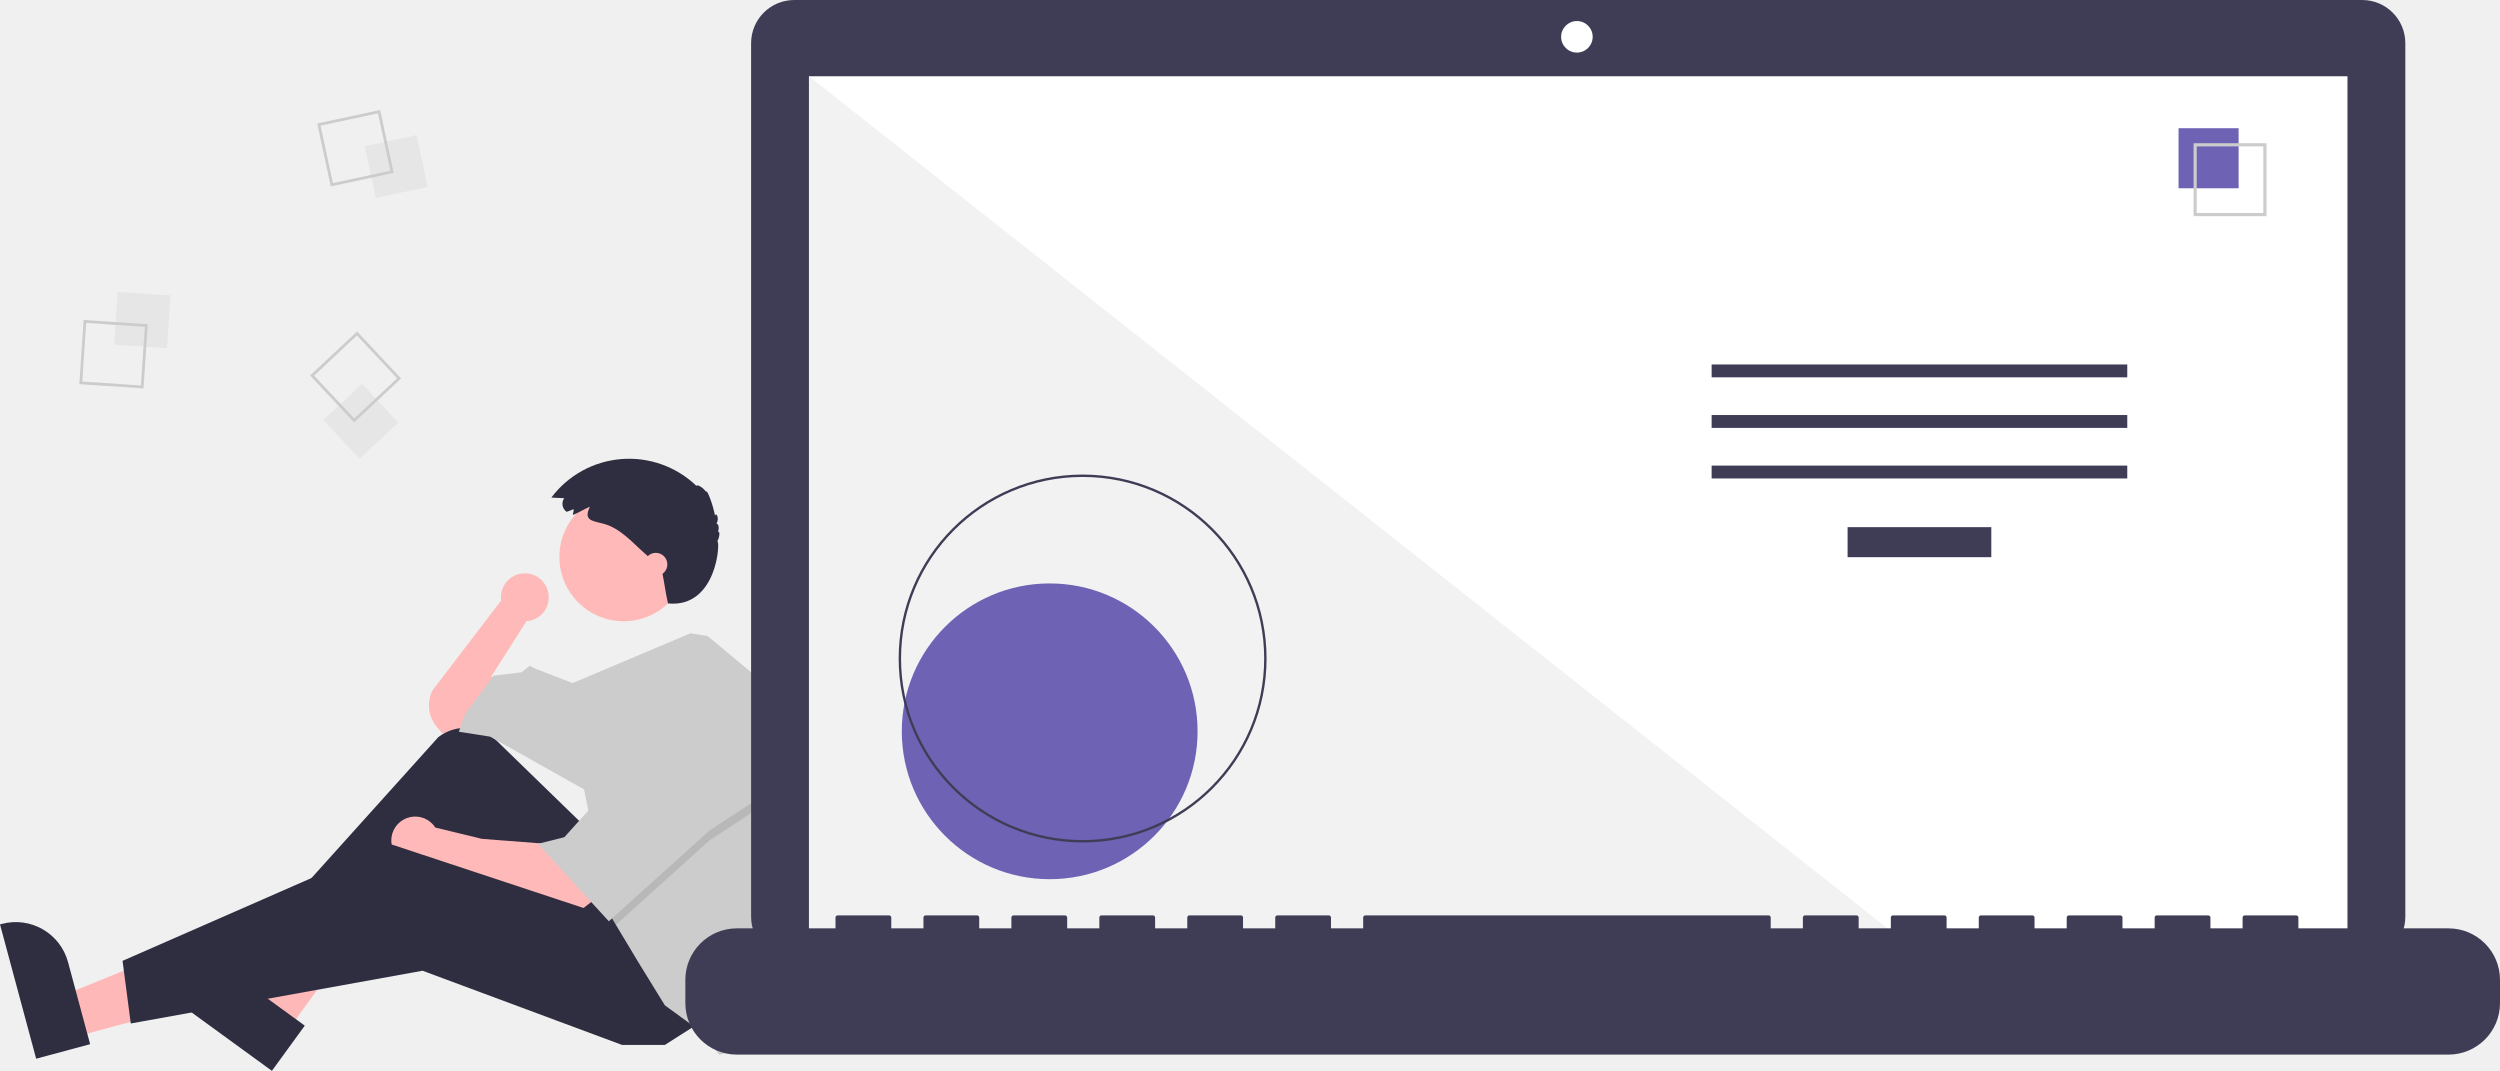
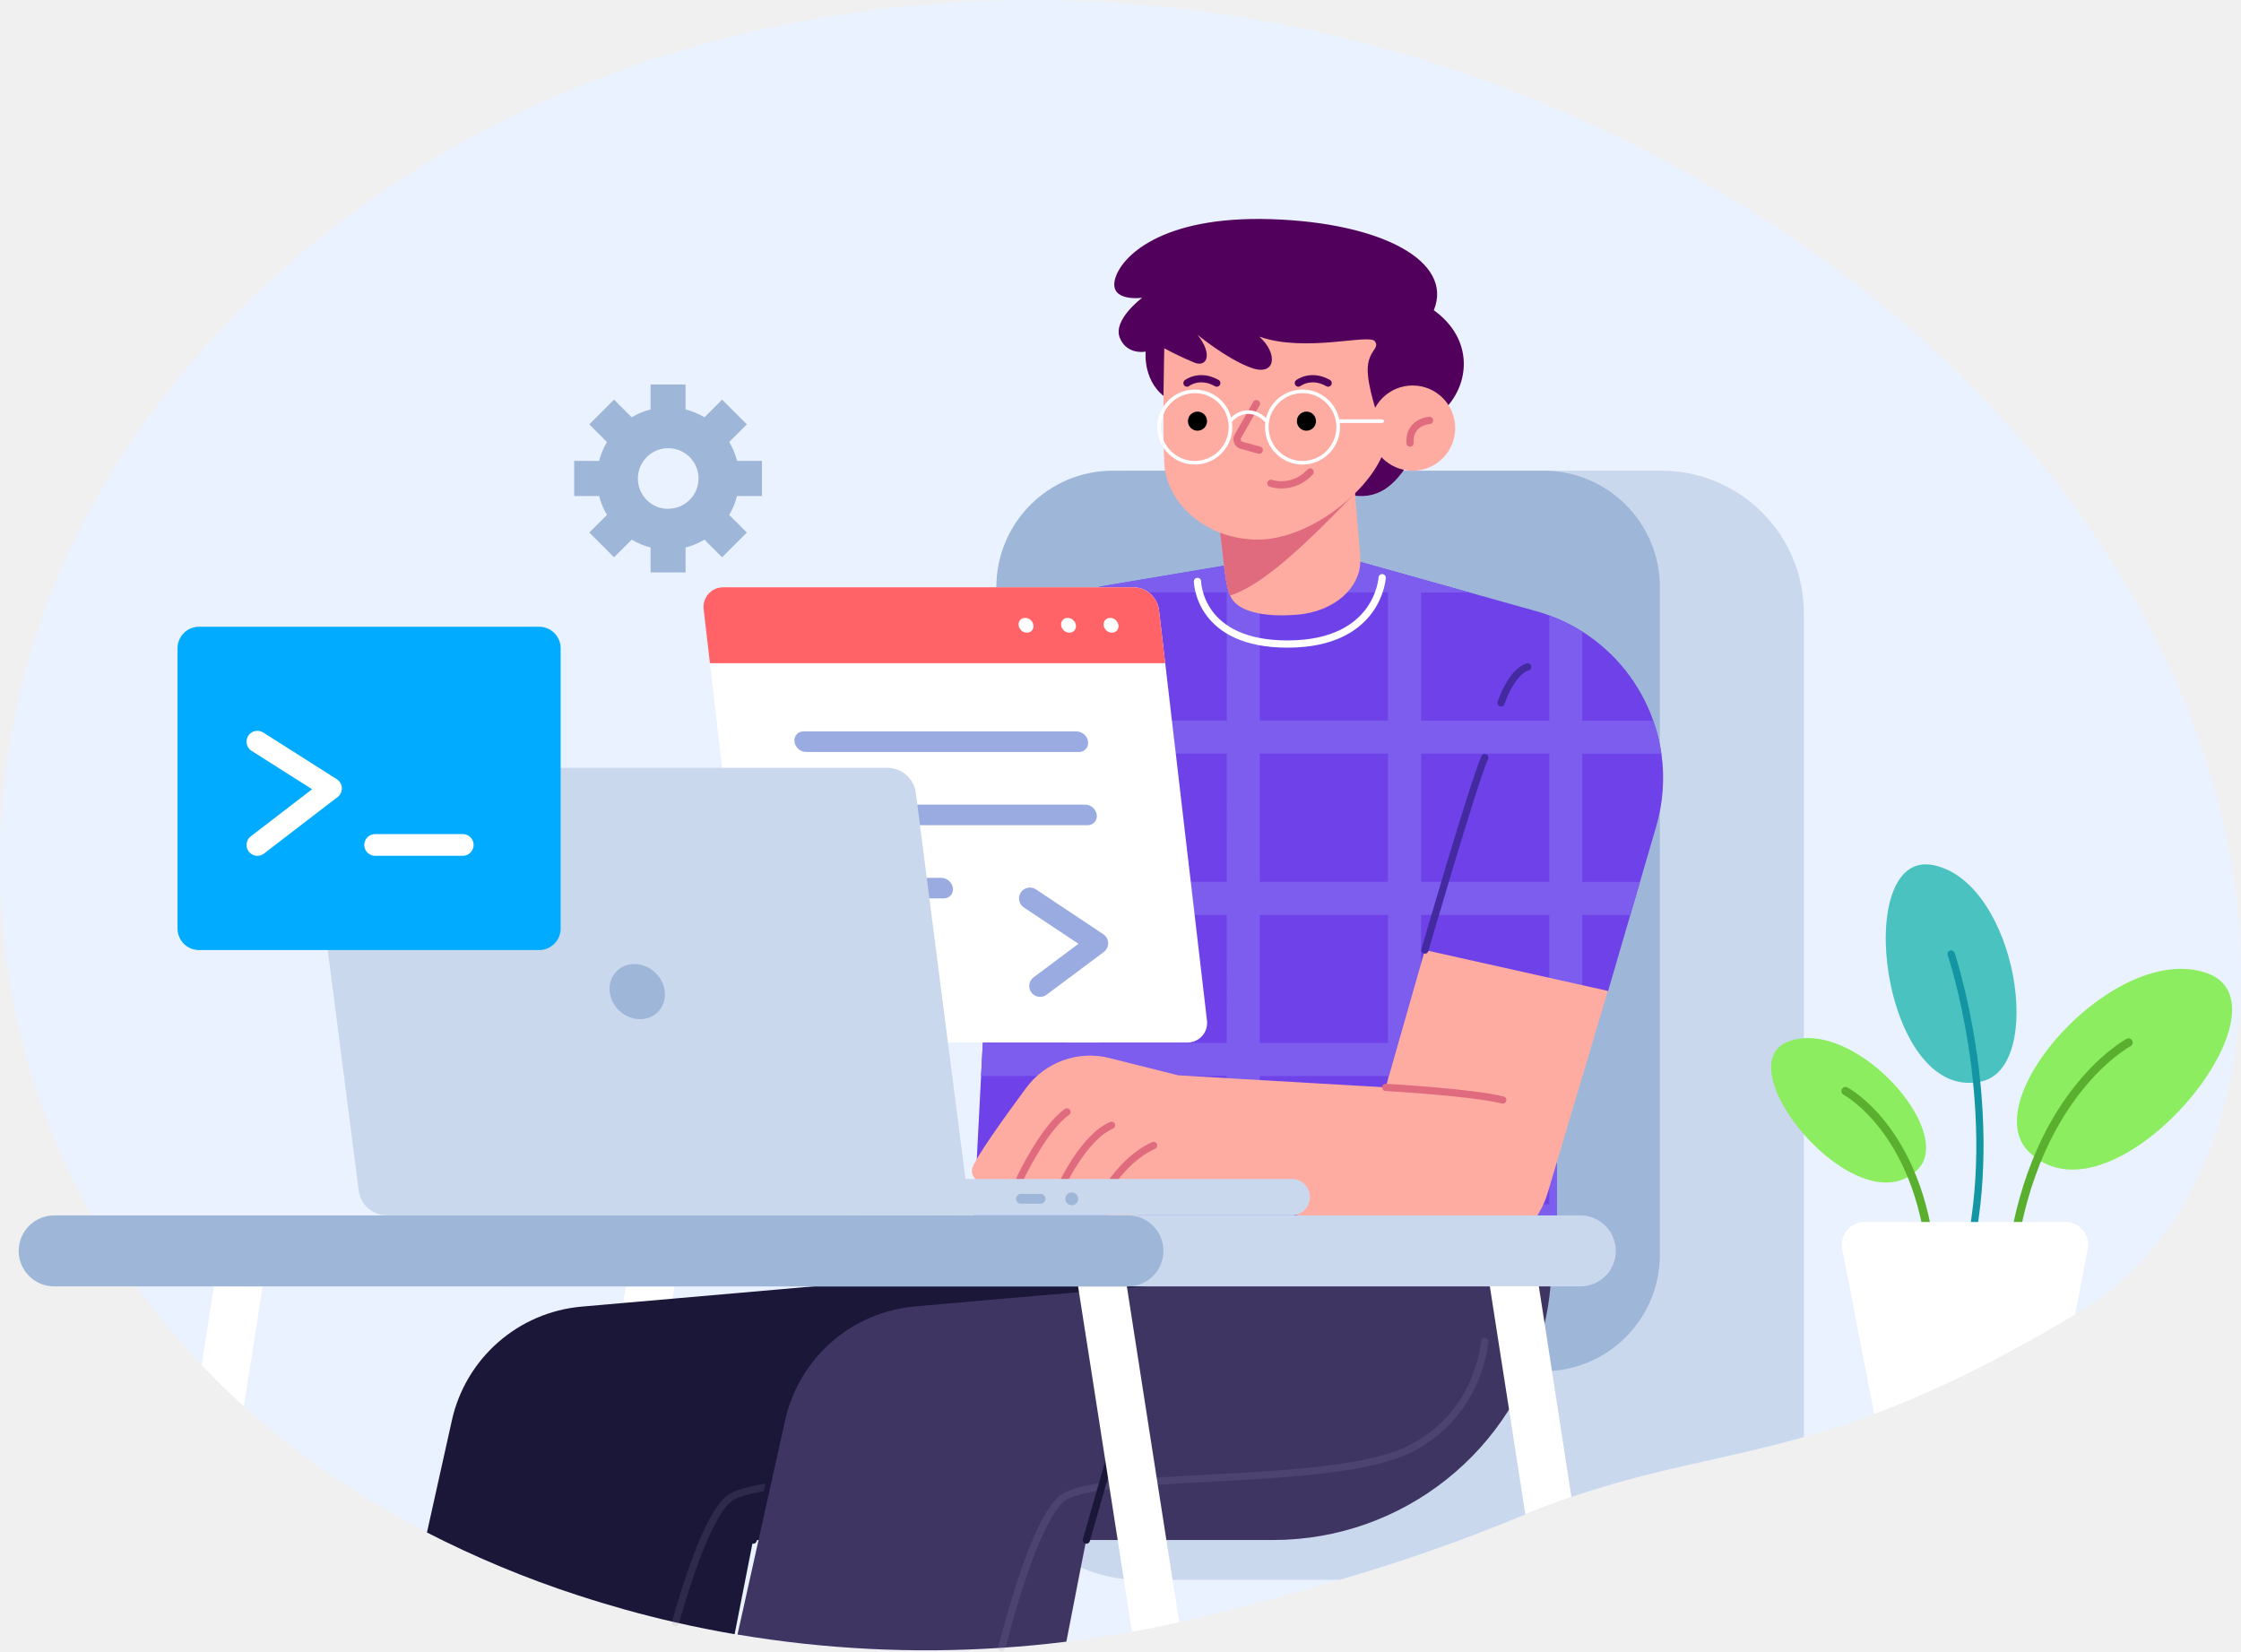
- <svg xmlns="http://www.w3.org/2000/svg" id="ba230943-1bdb-4bd0-9561-c7824586c7f7" data-name="Layer 1" width="1019.484" height="436.681" viewBox="0 0 1019.484 436.681">
-   <path d="M314.028,475.274a9.751,9.751,0,1,0-19.407,1.282l-28.014,36.686a13.583,13.583,0,0,0,1.836,14.914l2.198,2.564,10.083-2.017,11.428-10.083L290.806,507.192l14.117-22.183-.018-.016A9.743,9.743,0,0,0,314.028,475.274Z" transform="translate(-90.2579 -231.6594)" fill="#ffb9b9" />
-   <polygon points="30.041 422.968 25.468 405.984 88.8 380.265 95.549 405.331 30.041 422.968" fill="#ffb8b8" />
-   <path d="M105.002,663.391,90.258,608.629l.693-.187a22.075,22.075,0,0,1,27.054,15.575l0.0.001L127.01,657.466Z" transform="translate(-90.2579 -231.6594)" fill="#2f2e41" />
-   <polygon points="117.278 420.254 103.054 409.91 136.185 350.121 157.179 365.388 117.278 420.254" fill="#ffb8b8" />
-   <path d="M201.137,668.341,155.271,634.985l.422-.58a22.075,22.075,0,0,1,30.835-4.87l.001.001L214.542,649.908Z" transform="translate(-90.2579 -231.6594)" fill="#2f2e41" />
-   <path d="M328.45,568.364l-35.795-34.773a18.076,18.076,0,0,0-23.668-1.322L201.401,607.352l6.05,9.411L271.984,573.069l43.694,57.139,41.678-20.838Z" transform="translate(-90.2579 -231.6594)" fill="#2f2e41" />
-   <path d="M312.989,575.758l-26.217-2.017-18.986-4.603a9.753,9.753,0,1,0-1.85,12.656l-.003.014,11.428,4.706,49.072,16.806,6.05-4.706Z" transform="translate(-90.2579 -231.6594)" fill="#ffb9b9" />
-   <polygon points="285.92 416.699 271.131 426.11 253.653 426.11 172.315 395.86 53.332 417.371 49.971 391.826 158.871 344.099 254.326 375.693 285.92 416.699" fill="#2f2e41" />
-   <circle cx="254.326" cy="227.132" r="26.217" fill="#ffb9b9" />
-   <path d="M412.417,563.463a150.631,150.631,0,0,1-7.388,46.592l-1.963,6.037-9.411,43.022-10.083,2.689-7.394-9.411-14.789-10.755L350.634,624.158,341.411,608.791l-2.877-4.8-10.083-50.416-38.317-21.511-12.772-2.017,2.689-7.394,11.428-15.461L302.906,505.847l3.361-2.689,2.689,1.344,14.823,5.71,48.057-20.304,7.031,1.15L403.067,511.225A150.499,150.499,0,0,1,412.417,563.463Z" transform="translate(-90.2579 -231.6594)" fill="#ccc" />
-   <polygon points="314.825 325.949 289.281 342.754 251.153 377.131 248.276 372.332 240.209 331.999 242.226 331.999 263.065 293.683 314.825 325.949" opacity="0.1" style="isolation:isolate" />
-   <polygon points="263.065 289.649 242.226 327.965 230.126 341.41 219.371 344.099 248.276 375.693 289.281 338.721 314.825 321.915 263.065 289.649" fill="#ccc" />
-   <path d="M324.193,439.299l-2.841,1.093a3.965,3.965,0,0,1-1.06-5.507q.023-.034.047-.067l-5.249-.246a39.637,39.637,0,0,1,59.173-4.77c.239-.823,2.844.778,3.908,2.402.357-1.339,2.8,5.135,3.664,9.712.4-1.524,1.938.936.591,3.297.854-.125,1.239,2.059.578,3.276.934-.439.777,2.169-.236,3.911,1.333-.118-.114,27.331-20.114,25.331-1.392-6.397-1-6-2.64-14.226-.763-.81-1.599-1.548-2.433-2.284l-4.513-3.983c-5.247-4.632-10.021-10.348-17.011-12.08-4.804-1.19-7.841-1.458-5.223-6.872-2.365.987-4.574,2.455-6.961,3.372C323.905,440.902,324.239,440.055,324.193,439.299Z" transform="translate(-90.2579 -231.6594)" fill="#2f2e41" />
-   <circle cx="267.434" cy="230.157" r="4.706" fill="#ffb9b9" />
-   <rect x="137.514" y="351.376" width="21.61" height="21.61" transform="translate(-313.1754 254.4458) rotate(-86.18992)" fill="#e6e6e6" style="isolation:isolate" />
-   <path d="M124.344,362.131l26.183,1.744-1.744,26.183-26.183-1.744Zm24.969,2.806-23.906-1.592-1.592,23.906,23.906,1.592Z" transform="translate(-90.2579 -231.6594)" fill="#ccc" />
-   <rect x="241.009" y="288.772" width="21.61" height="21.61" transform="translate(-147.5724 -172.0746) rotate(-12.12675)" fill="#e6e6e6" style="isolation:isolate" />
-   <path d="M245.278,276.51l5.513,25.655-25.655,5.513-5.513-25.655Zm4.157,24.779-5.033-23.424-23.424,5.033,5.033,23.424Z" transform="translate(-90.2579 -231.6594)" fill="#ccc" />
-   <rect x="226.603" y="392.674" width="21.61" height="21.61" transform="translate(-301.9456 39.64172) rotate(-43.12712)" fill="#e6e6e6" style="isolation:isolate" />
-   <path d="M253.815,385.997,234.663,403.935l-17.939-19.152,19.152-17.939Zm-19.099,16.326,17.486-16.379-16.379-17.486-17.486,16.379Z" transform="translate(-90.2579 -231.6594)" fill="#ccc" />
-   <path d="M1053.535,231.659H414.152a17.598,17.598,0,0,0-17.599,17.598v356.252a17.599,17.599,0,0,0,17.599,17.599H1053.535a17.599,17.599,0,0,0,17.599-17.599V249.258a17.599,17.599,0,0,0-17.599-17.598Z" transform="translate(-90.2579 -231.6594)" fill="#3f3d56" />
-   <rect x="329.89" y="31.101" width="627.391" height="353.913" fill="#fff" />
-   <circle cx="643.049" cy="15.014" r="6.435" fill="#fff" />
-   <polygon points="777.858 385.015 329.89 385.015 329.89 31.102 777.858 385.015" fill="#f2f2f2" style="isolation:isolate" />
-   <circle cx="428.058" cy="298.224" r="60.307" fill="#6e62b5" />
-   <path d="M531.741,575.21a75.016,75.016,0,1,1,75.016-75.016A75.016,75.016,0,0,1,531.741,575.21Zm0-149.051A74.035,74.035,0,1,0,605.776,500.194a74.035,74.035,0,0,0-74.035-74.035Z" transform="translate(-90.2579 -231.6594)" fill="#3f3d56" />
-   <rect x="753.437" y="214.97" width="58.605" height="12.246" fill="#3f3d56" />
-   <rect x="697.991" y="148.627" width="169.497" height="5.248" fill="#3f3d56" />
-   <rect x="697.991" y="169.246" width="169.497" height="5.248" fill="#3f3d56" />
-   <rect x="697.991" y="189.866" width="169.497" height="5.248" fill="#3f3d56" />
-   <rect x="888.401" y="52.282" width="24.492" height="24.492" fill="#6e62b5" />
-   <path d="M1014.522,319.804h-29.74v-29.74h29.74Zm-28.447-1.293h27.154V291.357H986.075Z" transform="translate(-90.2579 -231.6594)" fill="#ccc" />
-   <path d="M1088.749,610.239h-61.229v-4.412a.875.875,0,0,0-.875-.875h-20.993a.875.875,0,0,0-.875.875v4.412H991.657v-4.412a.875.875,0,0,0-.875-.875H969.789a.875.875,0,0,0-.875.875h0v4.412H955.794v-4.412a.875.875,0,0,0-.875-.875h-20.993a.875.875,0,0,0-.875.875h0v4.412H919.931v-4.412a.875.875,0,0,0-.875-.875H898.064a.875.875,0,0,0-.875.875v4.412H884.068v-4.412a.875.875,0,0,0-.875-.875H862.201a.875.875,0,0,0-.875.875h0v4.412H848.205v-4.412a.875.875,0,0,0-.875-.875H826.338a.875.875,0,0,0-.875.875h0v4.412H812.343v-4.412a.875.875,0,0,0-.875-.875H647.023a.875.875,0,0,0-.875.875h0v4.412H633.028v-4.412a.875.875,0,0,0-.875-.875H611.161a.875.875,0,0,0-.875.875h0v4.412h-13.121v-4.412a.875.875,0,0,0-.875-.875h-20.993a.875.875,0,0,0-.875.875h0v4.412H561.302v-4.412a.875.875,0,0,0-.875-.875H539.435a.875.875,0,0,0-.875.875h0v4.412H525.44v-4.412a.875.875,0,0,0-.875-.875H503.572a.875.875,0,0,0-.875.875h0v4.412h-13.121v-4.412a.875.875,0,0,0-.875-.875H467.709a.875.875,0,0,0-.875.875v4.412H453.714v-4.412a.875.875,0,0,0-.875-.875H431.846a.875.875,0,0,0-.875.875h0v4.412H390.735A20.993,20.993,0,0,0,369.742,631.232v9.492A20.993,20.993,0,0,0,390.735,661.717h698.014a20.993,20.993,0,0,0,20.993-20.993V631.232A20.993,20.993,0,0,0,1088.749,610.239Z" transform="translate(-90.2579 -231.6594)" fill="#3f3d56" />
+ <svg xmlns="http://www.w3.org/2000/svg" viewBox="0 0 618.93 456.13">
+   <defs>
+     <style>.cls-1{fill:#eaf2ff;}.cls-2{fill:#cad8ed;}.cls-3{fill:#9eb6d8;}.cls-4{fill:#fff;}.cls-5{fill:#1b1738;}.cls-14,.cls-15,.cls-16,.cls-17,.cls-18,.cls-19,.cls-22,.cls-24,.cls-26,.cls-28,.cls-6,.cls-7{fill:none;}.cls-6{stroke:#9a93ba;opacity:0.15;}.cls-14,.cls-15,.cls-17,.cls-18,.cls-19,.cls-22,.cls-24,.cls-26,.cls-28,.cls-6,.cls-7{stroke-linecap:round;}.cls-14,.cls-15,.cls-18,.cls-19,.cls-22,.cls-24,.cls-26,.cls-28,.cls-6,.cls-7{stroke-linejoin:round;}.cls-14,.cls-15,.cls-18,.cls-19,.cls-28,.cls-6,.cls-7{stroke-width:2px;}.cls-7{stroke:#1b1738;}.cls-8{fill:#3f3563;}.cls-9{fill:#6e42e8;}.cls-10{fill:#7c5ded;}.cls-11{fill:#51005b;}.cls-12{fill:#feaca2;}.cls-13{fill:#e06a7e;}.cls-14{stroke:#e06a7e;}.cls-15{stroke:#51005b;}.cls-16,.cls-17,.cls-18,.cls-24{stroke:#fff;}.cls-16,.cls-17{stroke-miterlimit:10;}.cls-19{stroke:#442aa0;}.cls-20{fill:#ff6368;}.cls-21{fill:#9aabe2;}.cls-22{stroke:#9aabe2;}.cls-22,.cls-24{stroke-width:6px;}.cls-23{fill:#01abff;}.cls-25{fill:#8ced60;}.cls-26{stroke:#5baf2f;stroke-width:2.3px;}.cls-27{fill:#4ac2c0;}.cls-28{stroke:#1395a4;}</style>
+   </defs>
+   <g id="Layer_2" data-name="Layer 2">
+     <g id="Layer_2-2" data-name="Layer 2">
+       <path class="cls-1" d="M573.93,362.56l-.82.49c-22.26,13.34-40.06,21.72-55.49,27.49-6.88,2.57-13.29,4.62-19.41,6.36-22.25,6.33-40.68,8.52-64.17,16.57-4.07,1.4-8.3,3-12.72,4.77-1,.41-2,.83-3.07,1.27A471.3,471.3,0,0,1,370,436.33c-12.73,3.77-25.42,7.13-37.09,10q-3.62.9-7.25,1.7-6.49,1.47-13.05,2.64c-6,1.1-12.08,2-18.14,2.75s-11.87,1.3-17.82,1.69h0a313.29,313.29,0,0,1-73-3.66l-.74-.13q-8.21-1.41-16.35-3.27-7.12-1.62-14.18-3.6c-2-.56-4-1.15-6-1.75-2.3-.7-4.58-1.41-6.84-2.15a282.21,282.21,0,0,1-41.6-17.33,237.7,237.7,0,0,1-50.55-34.79Q61.25,382.9,55.69,377a207.88,207.88,0,0,1-18-21.74,200.25,200.25,0,0,1-12.47-19.61c-36.4-65.28-33-145,7.55-208.29C116.38-3.2,313-42.75,474.83,52.89S650.57,316.45,573.93,362.56Z" />
+       <path class="cls-2" d="M498.21,169.38V396.9c-22.25,6.33-40.68,8.52-64.17,16.57-4.07,1.4-8.3,3-12.72,4.77-1,.41-2,.83-3.07,1.27A471.3,471.3,0,0,1,370,436.33H314.56a38.8,38.8,0,0,1-4.19-.22,39.25,39.25,0,0,1-23.79-11.45c-.22-.21-.42-.42-.62-.64A39.33,39.33,0,0,1,275.18,397V169.38a38.48,38.48,0,0,1,.66-7.17A39.37,39.37,0,0,1,314.56,130H458.83A39.38,39.38,0,0,1,498.21,169.38Z" />
+       <rect class="cls-3" x="275.18" y="130" width="183.25" height="248.73" rx="32.16" />
+       <path class="cls-4" d="M186.28,355.3l-.53,3.37-13.37,85.8c-2-.56-4-1.15-6-1.75-2.3-.7-4.58-1.41-6.84-2.15l12.59-80.71.71-4.56Z" />
+       <path class="cls-4" d="M72.54,355.3l-5.17,33.15Q61.25,382.9,55.69,377l3.39-21.74Z" />
+       <path class="cls-5" d="M336.37,353.36v.19l-.12,1.75-.74,11.52a63.11,63.11,0,0,1-1.92,11.91A62.45,62.45,0,0,1,319,405.25c-1.37,1.48-2.82,2.9-4.32,4.25a62.42,62.42,0,0,1-7.58,5.78,58.12,58.12,0,0,1-5.06,3A61.54,61.54,0,0,1,287,423.8c-.33.08-.66.16-1,.22a62.38,62.38,0,0,1-12.9,1.34H208l-5.11,26q-8.21-1.41-16.35-3.27-7.12-1.62-14.18-3.6c-2-.56-4-1.15-6-1.75-2.3-.7-4.58-1.41-6.84-2.15a282.21,282.21,0,0,1-41.6-17.33l6.88-30.95a40.32,40.32,0,0,1,35.86-31.43l11.45-1,13.64-1.19,38.6-3.37,22.22-1.94Z" />
+       <path class="cls-6" d="M318.05,370.53a35,35,0,0,1-1.91,8.2c-.26.74-.55,1.51-.89,2.31A37.16,37.16,0,0,1,304.11,396a38.81,38.81,0,0,1-13.42,6.82,100.55,100.55,0,0,1-14.54,2.87c-20.5,2.75-47.66,2.65-63.4,4.91l-.5.07c-5.42.8-9.43,1.9-11.23,3.51-5.62,5-11.31,22.76-14.46,33.93" />
+       <line class="cls-7" x1="208.02" y1="425.37" x2="215.02" y2="400.98" />
+       <path class="cls-8" d="M428.38,353.36c0,.65-.09,1.3-.16,1.94a76,76,0,0,1-1.63,10.34v0a76.93,76.93,0,0,1-75,59.7H300l-1.49,7.57-4,20.51q-8.89,1.11-17.82,1.69h0a313.29,313.29,0,0,1-73-3.66l5.81-26.11,3.29-14.8,1.64-7.39,2.42-10.88a40.32,40.32,0,0,1,35.86-31.43l22.51-2,2.36-.2L298,356.9l13.29-1.16,5-.44,20-1.75,2.21-.19Z" />
+       <path class="cls-6" d="M410.06,370.53a35,35,0,0,1-1.91,8.2,37.1,37.1,0,0,1-25.45,24c-15.64,4.59-42.6,5-63.07,6.37-1.69.11-3.34.22-4.93.35-3,.24-5.81.52-8.35.84l-2.1.29c-5.43.8-9.43,1.9-11.23,3.51-2,1.83-4.11,5.37-6.06,9.66-.13.28-.25.57-.38.86-4.6,10.45-8.47,24.87-9.9,30.47h0" />
+       <line class="cls-7" x1="300.03" y1="425.37" x2="307.03" y2="400.98" />
+       <path class="cls-9" d="M457.37,228.42l-4.43,15.16-2.67,9.12-6.15,21.05L437,276.8l-7.05,3v65.67H268.46l.19-3.74.48-9.13,1.83-35.4.48-9.12L273,258.72l-14.08-5.07L231,243.58l-5.8-2.09,20.58-33.31,6.07-9.82a78.44,78.44,0,0,1,7.08-9.72,80,80,0,0,1,47.65-27.1l41.28-6.95h25.67l32.36,9.06,18.43,5.16c1.22.34,2.41.73,3.58,1.16a47.19,47.19,0,0,1,9.13,4.48,48,48,0,0,1,19.58,24.6,46.51,46.51,0,0,1,2.25,9.13A47.75,47.75,0,0,1,457.37,228.42Z" />
+       <path class="cls-10" d="M437,208.18h21.83a46.51,46.51,0,0,0-2.25-9.13H437v-24.6a47.19,47.19,0,0,0-9.13-4.48v29.08h-35.4v-35.4h13.39l-32.36-9.06H347.81l-41.28,6.95a80.14,80.14,0,0,0-12.25,3.08v34.43h-35.4V188.64a78.44,78.44,0,0,0-7.08,9.72l-6.07,9.82h4v35.4H231l27.93,10.07v-1h35.4v35.4H271.44l-.48,9.12h23.32v35.4H269.13l-.48,9.13h25.63v3.74h9.12v-3.74h35.4v3.74h9.13v-3.74h35.4v3.74h9.12v-3.74h35.4v3.74h2.08V279.82l7.05-3V252.7h13.29l2.67-9.12H437Zm-142.7,35.4h-35.4v-35.4h35.4Zm44.52,89H303.4v-35.4h35.4Zm0-44.52H303.4V252.7h35.4Zm0-44.52H303.4v-35.4h35.4Zm0-44.53H303.4v-35.4h35.4Zm44.53,133.57h-35.4v-35.4h35.4Zm0-44.52h-35.4V252.7h35.4Zm0-44.52h-35.4v-35.4h35.4Zm0-44.53h-35.4v-35.4h35.4Zm44.52,133.57h-35.4v-35.4h35.4Zm0-44.52h-35.4V252.7h35.4Zm0-44.52h-35.4v-35.4h35.4Z" />
+       <path class="cls-11" d="M322.9,110.42c-7.45-4.41-6.48-13.31-6.48-13.31s-5.23,1.06-7.17-3.87,6.2-11,6.2-11-9,1.26-7.55-4.93S320.45,59.56,351,60.53s50.53,11.61,45,25.16c10.94,7.84,10.37,20.56,2.23,28.11s-10.94,29-29.13,21.73Z" />
+       <circle class="cls-12" cx="390.14" cy="118.24" r="11.77" />
+       <path class="cls-12" d="M375.68,155.1c0,7-6.88,13.83-17.5,14.68-9.2.74-16.59-.84-18.45-5.3a13.21,13.21,0,0,1-.69-2.1c-1.23-5.15-1.45-13.22-3-20.95l25.45-15.22,13-7.77C372.66,129.41,375.68,148.15,375.68,155.1Z" />
+       <path class="cls-13" d="M373.48,137c-15.3,15.9-25.57,24.84-33.75,27.49a13.21,13.21,0,0,1-.69-2.1c-1.23-5.15-1.45-13.22-3-20.95l25.45-15.22c5.83.53,11.06,1.24,11.22,1.47Z" />
+       <path class="cls-12" d="M321.56,96.2s-.56,21.92,0,31.9,10.22,20.28,24.65,20.92,30.93-12.41,35.52-23.16v-7.42s-3.41-9.07-3.93-14.88c-.64-6.71,3.49-7.07,1.94-9.28s-19.08,3.21-31.93-1.3c5.22,4.64,4.57,11-2.14,8.64s-14.94-9.16-14.94-9.16c4.23,5.29,2.68,9-.74,7.74A89.64,89.64,0,0,1,321.56,96.2Z" />
+       <path class="cls-14" d="M389.43,122.38c-.37-5.9,5.38-6.27,5.38-6.27" />
+       <path class="cls-14" d="M347,111.48l-5.11,9a1.71,1.71,0,0,0,1,2.5l4.9,1.35" />
+       <circle cx="330.73" cy="116.32" r="2.64" />
+       <circle cx="360.82" cy="116.32" r="2.64" />
+       <path class="cls-15" d="M327.83,105.8s3.43-2.69,8.22,0" />
+       <path class="cls-15" d="M358.59,105.8s3.44-2.69,8.22,0" />
+       <path class="cls-14" d="M351,133.5a10.61,10.61,0,0,0,10.83-3.14" />
+       <circle class="cls-16" cx="359.73" cy="117.95" r="9.86" />
+       <circle class="cls-16" cx="329.99" cy="117.95" r="9.86" />
+       <path class="cls-16" d="M339.71,116.32s4.51-5.65,10.16,0" />
+       <line class="cls-17" x1="369.59" y1="116.32" x2="381.73" y2="116.32" />
+       <path class="cls-12" d="M393.54,262.4l-10.83,37.93L325.42,297l-19-4.77a21.91,21.91,0,0,0-23,8.23c-6.29,8.51-13.79,19-14.82,22-1.8,5.29,10.58,7.09,13,3.09.78,6.71,8.78,6.41,11.36,2.18.64,7.24,9.16,6.6,10.84,3.76-.13,3.74,5.42,7.22,9.42,4.64s10.84-10.32,10.84-10.32l72.13,20.69a25.35,25.35,0,0,0,31.29-17.13l16.58-55.69Z" />
+       <path class="cls-14" d="M281.67,325.62s6.55-14,13-18.51" />
+       <path class="cls-14" d="M293,327.8s6.26-13.73,14-17" />
+       <path class="cls-14" d="M303.87,331.56s5.42-11,14.74-15.19" />
+       <path class="cls-14" d="M382.71,300.33s24,1.36,32.32,3.49" />
+       <path class="cls-18" d="M330.73,160.59s.2,17.42,25.12,17.29,25.88-18.32,25.88-18.32" />
+       <path class="cls-19" d="M393.54,262.4s13.17-45.42,16.52-53.16" />
+       <path class="cls-19" d="M414.58,194.14s2.71-8.52,7.35-9.94" />
+       <path class="cls-19" d="M273,258.72s3.68-51.71,6.26-67.29" />
+       <rect class="cls-2" x="130.1" y="335.69" width="316.16" height="19.61" rx="9.81" />
+       <rect class="cls-3" x="5.16" y="335.69" width="316.16" height="19.61" rx="9.81" />
+       <path class="cls-4" d="M320.09,168.43l13.24,113.29a5.42,5.42,0,0,1-5.49,6.22H214.55a7.19,7.19,0,0,1-7-6.22L194.35,168.43a5.42,5.42,0,0,1,5.5-6.22H313.14A7.19,7.19,0,0,1,320.09,168.43Z" />
+       <path class="cls-20" d="M320.09,168.43l1.72,14.74H196.07l-1.72-14.74a5.42,5.42,0,0,1,5.5-6.22H313.14A7.19,7.19,0,0,1,320.09,168.43Z" />
+       <ellipse class="cls-4" cx="306.85" cy="172.69" rx="1.93" ry="2.17" transform="translate(-29.32 277.41) rotate(-46.67)" />
+       <ellipse class="cls-4" cx="295.11" cy="172.69" rx="1.93" ry="2.17" transform="translate(-33.01 268.87) rotate(-46.67)" />
+       <ellipse class="cls-4" cx="283.37" cy="172.69" rx="1.93" ry="2.17" transform="translate(-36.69 260.33) rotate(-46.67)" />
+       <path class="cls-21" d="M298,207.69H222.6a3.29,3.29,0,0,1-3.18-2.84h0a2.48,2.48,0,0,1,2.51-2.84h75.4a3.29,3.29,0,0,1,3.18,2.84h0A2.48,2.48,0,0,1,298,207.69Z" />
+       <path class="cls-21" d="M300.36,227.91H225a3.27,3.27,0,0,1-3.17-2.84h0a2.47,2.47,0,0,1,2.51-2.83h75.4a3.27,3.27,0,0,1,3.17,2.83h0A2.48,2.48,0,0,1,300.36,227.91Z" />
+       <path class="cls-21" d="M260.64,248.14H227.32a3.29,3.29,0,0,1-3.17-2.84h0a2.48,2.48,0,0,1,2.51-2.84H260a3.29,3.29,0,0,1,3.17,2.84h0A2.48,2.48,0,0,1,260.64,248.14Z" />
+       <polyline class="cls-22" points="284.44 248.14 303.06 260.53 287.26 272.33" />
+       <rect class="cls-2" x="233.78" y="325.62" width="128" height="10.06" rx="5.03" />
+       <rect class="cls-3" x="280.61" y="329.75" width="8.13" height="2.71" rx="1.35" />
+       <circle class="cls-3" cx="296" cy="331.11" r="1.78" />
+       <path class="cls-2" d="M90.83,212.07H245.28a7.94,7.94,0,0,1,7.64,6.78l14.15,110.06a5.83,5.83,0,0,1-5.9,6.78H106.71a7.94,7.94,0,0,1-7.64-6.78L84.92,218.85A5.84,5.84,0,0,1,90.83,212.07Z" />
+       <ellipse class="cls-3" cx="176" cy="273.88" rx="7.23" ry="8.01" transform="translate(-143.79 212.85) rotate(-46.47)" />
+       <rect class="cls-23" x="49.03" y="173.11" width="105.81" height="89.29" rx="5.94" />
+       <polyline class="cls-24" points="71.09 204.85 91.42 217.75 71.09 233.37" />
+       <line class="cls-24" x1="103.61" y1="233.37" x2="127.8" y2="233.37" />
+       <path class="cls-4" d="M325.69,448.05q-6.49,1.47-13.05,2.64l-2.27-14.58-1.68-10.75-1.57-10.08-.77-4.94-.71-4.56L304.11,396l-2.77-17.79L298,356.9l-.25-1.6h13.47l.07.44,3.58,23,.36,2.31L319,405.25l.61,3.9,2.53,16.21,1.71,11Z" />
+       <path class="cls-4" d="M434,413.47c-4.07,1.4-8.3,3-12.72,4.77l-4.51-29-1.65-10.54-3.65-23.43H425l1.62,10.35h0l2,13Z" />
+       <path class="cls-25" d="M560.64,318.42c-15.74-14.25,23.74-58.76,49-49.6S583.73,340.28,560.64,318.42Z" />
+       <path class="cls-26" d="M554.58,358.14c3.09-54.19,33.29-70.2,33.29-70.2" />
+       <path class="cls-25" d="M529.36,323.29C540.69,313,512.28,281,494.08,287.6S512.75,339,529.36,323.29Z" />
+       <path class="cls-26" d="M533.72,351.87c-2.22-39-24-50.51-24-50.51" />
+       <path class="cls-27" d="M546.93,298.75c18.28-3.41,10.06-55-12.88-59.79S519.65,304.48,546.93,298.75Z" />
+       <path class="cls-28" d="M544.13,344.27c8.32-40.39-5.25-80.79-5.25-80.79" />
+       <path class="cls-4" d="M576.61,345l-3.5,18.05c-22.26,13.34-40.06,21.72-55.49,27.49L508.8,345a6.3,6.3,0,0,1,6.18-7.5h55.44A6.31,6.31,0,0,1,576.61,345Z" />
+       <path class="cls-3" d="M203.55,137h6.89V127.3h-6.88a19.25,19.25,0,0,0-2.16-5.23h0l4.86-4.86-6.83-6.83-4.87,4.87h0a19.18,19.18,0,0,0-5.22-2.16h0V106.2h-9.66v6.89a19.18,19.18,0,0,0-5.22,2.16l-4.87-4.87-6.83,6.83,4.87,4.87a19.18,19.18,0,0,0-2.16,5.22h-6.89V137h6.9a19.48,19.48,0,0,0,2.15,5.22h0l-4.87,4.87,6.83,6.83,4.88-4.87h0a18.56,18.56,0,0,0,5.21,2.16v6.89h9.66v-6.89h0a19.18,19.18,0,0,0,5.22-2.16l4.87,4.87,6.83-6.83-4.86-4.87h0A19.48,19.48,0,0,0,203.55,137Zm-19,3.55a8.38,8.38,0,1,1,8.38-8.38A8.38,8.38,0,0,1,184.51,140.51Z" />
+     </g>
+   </g>
</svg>
